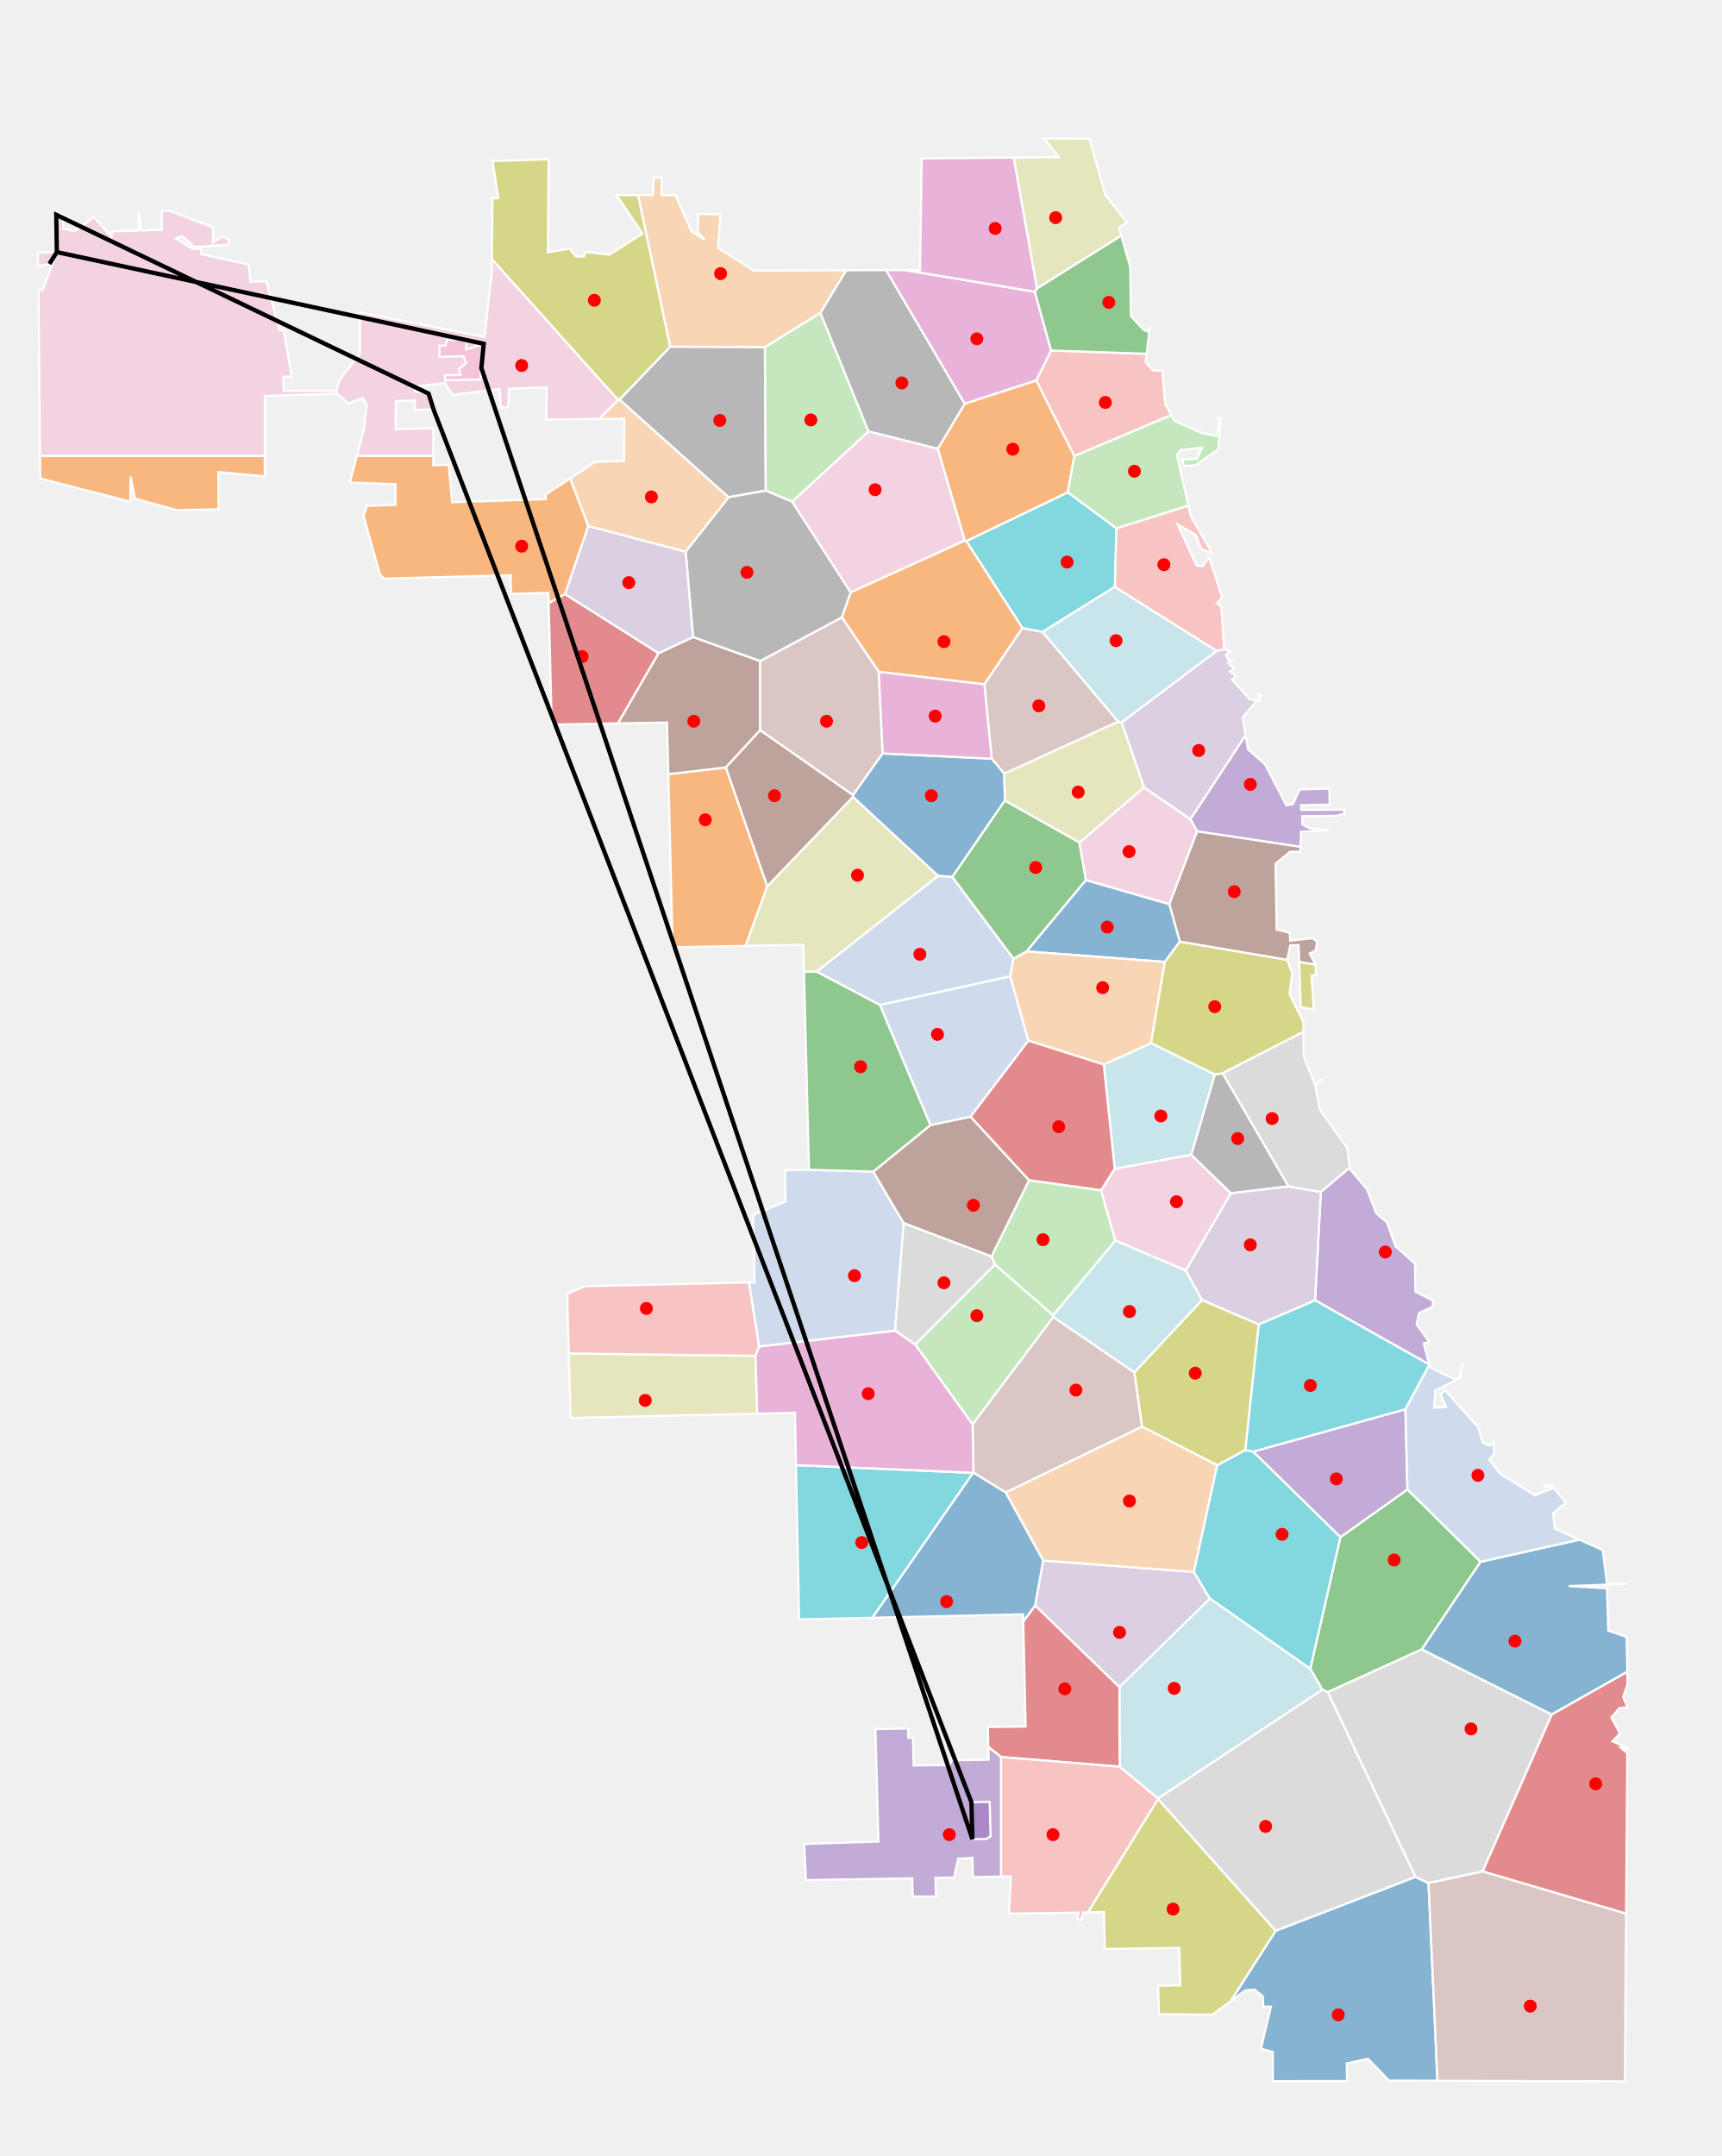
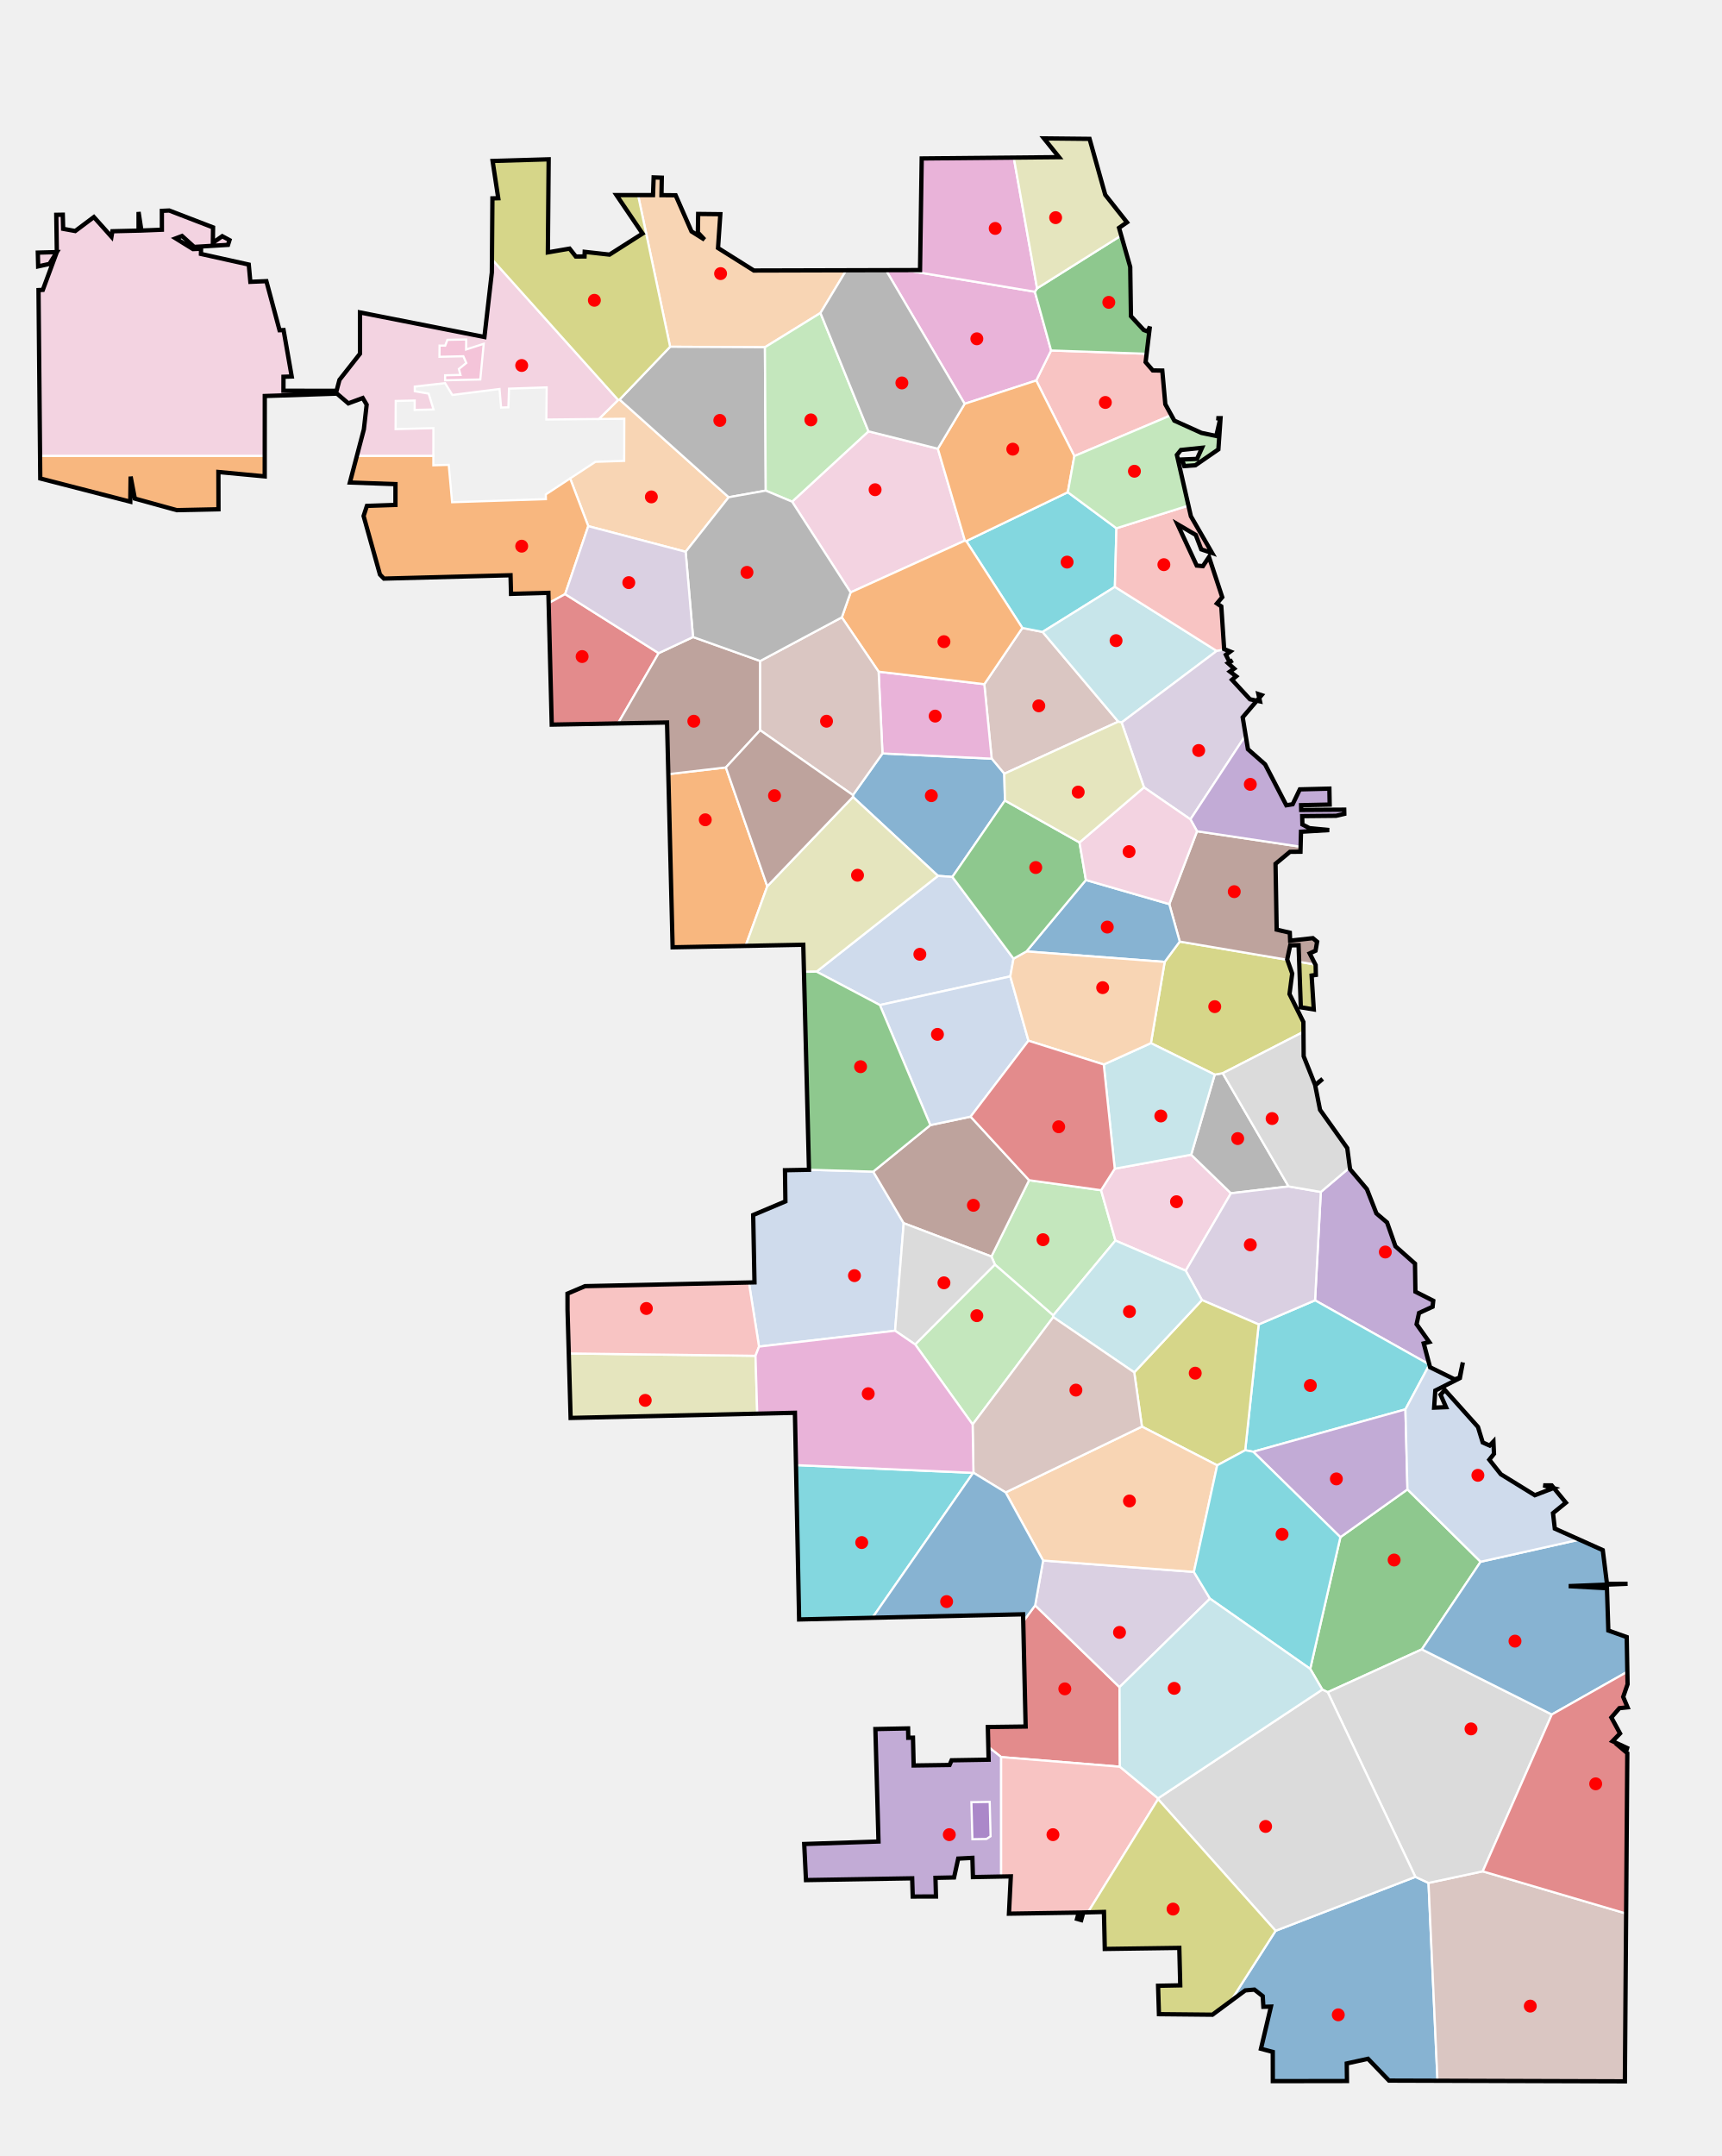
<svg xmlns="http://www.w3.org/2000/svg" viewBox="0 0 800 1002">
  <style>
    .voronoi-cell { cursor: pointer; transition: fill-opacity 0.2s; }
    .voronoi-cell:hover { fill-opacity: 0.9; stroke: #000; stroke-width: 1.5; }
    .lib-marker { pointer-events: none; }
    .city-outline { pointer-events: none; }
  </style>
  <g id="voronoi-cells">
    <path class="voronoi-cell" data-name="Altgeld" fill="#1f77b4" fill-opacity="0.5" stroke="white" stroke-width="1" d="M571.931,930.125 L592.911,897.339 L657.888,872.272 L663.973,875.096 L668.151,967.03 L645.621,966.959 L635.858,956.828 L625.98,958.996 L626.082,967.155 L591.617,967.207 L591.591,953.628 L586.104,952.171 L590.739,932.564 L587.228,932.665 L586.921,927.705 L583.048,924.669 L578.803,925.039 L571.931,930.125 Z">
      </path>
    <path class="voronoi-cell" data-name="Archer Heights" fill="#aec7e8" fill-opacity="0.5" stroke="white" stroke-width="1" d="M348.098,596.04 L350.691,595.982 L350.085,564.674 L365.058,558.345 L364.865,543.867 L376.025,543.657 L376.025,543.64 L405.887,544.515 L420.047,568.468 L416.034,618.457 L352.802,625.832 L348.098,596.04 Z">
      </path>
    <path class="voronoi-cell" data-name="Austin" fill="#ff7f0e" fill-opacity="0.5" stroke="white" stroke-width="1" d="M310.642,359.786 L337.388,356.671 L356.636,411.908 L346.553,439.596 L312.642,440.262 L310.642,359.786 Z">
      </path>
    <path class="voronoi-cell" data-name="Austin-Irving" fill="#ffbb78" fill-opacity="0.5" stroke="white" stroke-width="1" d="M265.01,222.357 L276.75,214.642 L290.124,214.197 L290.182,194.61 L278.366,194.732 L287.335,185.881 L287.982,185.694 L338.693,231.091 L318.695,256.435 L273.432,244.519 L265.01,222.357 Z">
      </path>
    <path class="voronoi-cell" data-name="Avalon" fill="#2ca02c" fill-opacity="0.5" stroke="white" stroke-width="1" d="M609.005,775.606 L623.021,714.402 L654.19,692.205 L688.189,725.832 L660.879,766.534 L617.138,786.448 L614.623,785.234 L609.005,775.606 Z">
      </path>
    <path class="voronoi-cell" data-name="Back of the Yards" fill="#98df8a" fill-opacity="0.5" stroke="white" stroke-width="1" d="M460.816,583.96 L478.332,548.503 L511.789,553.149 L518.446,576.542 L489.533,611.322 L462.462,587.741 L460.816,583.96 Z">
      </path>
    <path class="voronoi-cell" data-name="Beverly" fill="#d62728" fill-opacity="0.5" stroke="white" stroke-width="1" d="M459.149,802.636 L476.726,802.407 L475.607,753.595 L481.139,746.102 L520.352,784.089 L520.526,821.083 L465.333,816.594 L459.375,811.872 L459.149,802.636 Z">
      </path>
    <path class="voronoi-cell" data-name="Bezazian" fill="#ff9896" fill-opacity="0.5" stroke="white" stroke-width="1" d="M481.639,176.835 L488.549,162.884 L532.957,164.411 L532.489,168.294 L535.815,172.153 L540.241,172.225 L541.648,187.871 L544.427,192.926 L499.369,211.969 L481.639,176.835 Z">
      </path>
    <path class="voronoi-cell" data-name="Blackstone" fill="#9467bd" fill-opacity="0.5" stroke="white" stroke-width="1" d="M611.249,604.329 L613.929,553.975 L627.406,542.542 L627.52,543.396 L635.35,552.668 L639.762,563.934 L644.712,568.147 L648.609,579.215 L657.697,587.277 L657.889,600.319 L666.183,604.52 L665.878,607.308 L659.574,610.21 L658.439,615.429 L664.319,623.697 L661.762,624.347 L664.377,634.174 L611.249,604.329 Z">
      </path>
    <path class="voronoi-cell" data-name="Brainerd" fill="#c5b0d5" fill-opacity="0.5" stroke="white" stroke-width="1" d="M481.139,746.102 L484.852,725.258 L554.93,730.562 L562.413,742.97 L520.352,784.089 L481.139,746.102 Z">
      </path>
    <path class="voronoi-cell" data-name="Brighton Park" fill="#8c564b" fill-opacity="0.5" stroke="white" stroke-width="1" d="M405.887,544.515 L432.444,522.893 L451.133,518.962 L478.332,548.503 L460.816,583.96 L420.047,568.468 L405.887,544.515 Z">
      </path>
    <path class="voronoi-cell" data-name="Bucktown-Wicker Park" fill="#c49c94" fill-opacity="0.5" stroke="white" stroke-width="1" d="M457.522,317.971 L475.2,291.835 L484.601,293.686 L519.781,335.384 L466.793,359.592 L460.952,352.603 L457.522,317.971 Z">
      </path>
    <path class="voronoi-cell" data-name="Budlong Woods" fill="#e377c2" fill-opacity="0.5" stroke="white" stroke-width="1" d="M411.8,125.561 L420.601,125.537 L481.01,135.587 L488.549,162.884 L481.639,176.835 L448.374,187.673 L411.8,125.561 Z">
      </path>
    <path class="voronoi-cell" data-name="Canaryville" fill="#f7b6d2" fill-opacity="0.5" stroke="white" stroke-width="1" d="M511.789,553.149 L518.144,543.159 L553.675,536.659 L572.148,554.565 L551.135,590.543 L518.446,576.542 L511.789,553.149 Z">
      </path>
    <path class="voronoi-cell" data-name="Chicago Bee" fill="#7f7f7f" fill-opacity="0.5" stroke="white" stroke-width="1" d="M553.675,536.659 L564.613,499.424 L568.331,498.778 L598.923,551.384 L572.148,554.565 L553.675,536.659 Z">
      </path>
    <path class="voronoi-cell" data-name="Chicago Lawn" fill="#c7c7c7" fill-opacity="0.5" stroke="white" stroke-width="1" d="M416.034,618.457 L420.047,568.468 L460.816,583.96 L462.462,587.741 L425.398,624.854 L416.034,618.457 Z">
      </path>
    <path class="voronoi-cell" data-name="Chinatown" fill="#bcbd22" fill-opacity="0.5" stroke="white" stroke-width="1" d="M534.956,484.795 L541.355,447.039 L548.35,437.589 L598.356,446.073 L600.622,452.461 L599.373,461.98 L605.828,474.975 L605.864,479.533 L568.331,498.778 L564.613,499.424 L534.956,484.795 Z">
      </path>
    <path class="voronoi-cell" data-name="Chinatown" fill="#bcbd22" fill-opacity="0.5" stroke="white" stroke-width="1" d="M603.868,447.008 L611.409,448.287 L611.518,448.501 L611.618,453.094 L609.649,453.385 L610.648,469.13 L604.627,468.148 L603.868,447.008 Z">
      </path>
    <path class="voronoi-cell" data-name="Clearing" fill="#dbdb8d" fill-opacity="0.5" stroke="white" stroke-width="1" d="M264.373,629.024 L351.16,630.107 L351.965,656.998 L265.229,658.988 L264.373,629.024 Z">
      </path>
    <path class="voronoi-cell" data-name="Coleman" fill="#17becf" fill-opacity="0.5" stroke="white" stroke-width="1" d="M578.786,673.99 L585.042,615.519 L611.249,604.329 L664.377,634.174 L664.388,634.215 L653.245,654.997 L582.495,674.695 L578.786,673.99 Z">
      </path>
    <path class="voronoi-cell" data-name="Daley, Richard J.-Bridgeport" fill="#9edae5" fill-opacity="0.5" stroke="white" stroke-width="1" d="M513.032,494.728 L534.956,484.795 L564.613,499.424 L553.675,536.659 L518.144,543.159 L513.032,494.728 Z">
      </path>
    <path class="voronoi-cell" data-name="Daley, Richard M.-W Humboldt" fill="#1f77b4" fill-opacity="0.5" stroke="white" stroke-width="1" d="M396.444,369.512 L410.186,350.162 L460.952,352.603 L466.793,359.592 L467.098,372.039 L442.663,407.545 L435.98,407.062 L396.444,370.378 L396.444,369.512 Z">
      </path>
    <path class="voronoi-cell" data-name="Douglass" fill="#aec7e8" fill-opacity="0.5" stroke="white" stroke-width="1" d="M379.545,451.573 L435.98,407.062 L442.663,407.545 L471.091,445.525 L469.585,453.776 L408.974,467.094 L379.545,451.573 Z">
      </path>
    <path class="voronoi-cell" data-name="Dunning" fill="#ff7f0e" fill-opacity="0.5" stroke="white" stroke-width="1" d="M18.618,211.851 L123.05,211.851 L123.043,221.393 L101.513,219.365 L101.551,236.678 L82.175,237.097 L62.673,231.712 L60.712,221.491 L60.551,233.151 L18.716,222.362 L18.618,211.851 Z">
      </path>
    <path class="voronoi-cell" data-name="Dunning" fill="#ff7f0e" fill-opacity="0.5" stroke="white" stroke-width="1" d="M162.625,224.245 L165.886,211.851 L201.432,211.851 L201.424,216.241 L208.573,216.055 L210.146,233.409 L253.744,231.976 L253.694,229.792 L265.01,222.357 L273.432,244.519 L262.678,276.122 L255.014,280.319 L254.891,275.523 L237.528,275.997 L237.3,267.346 L178.452,268.905 L176.604,267.012 L169.003,239.802 L170.538,235.116 L183.8,234.661 L183.814,225.004 L162.625,224.245 Z">
      </path>
    <path class="voronoi-cell" data-name="Edgebrook" fill="#ffbb78" fill-opacity="0.5" stroke="white" stroke-width="1" d="M296.573,90.673 L303.527,90.677 L303.816,82.446 L307.605,82.58 L307.461,90.699 L314.045,90.757 L321.426,107.563 L327.476,111.353 L324.367,108.06 L324.512,99.433 L334.819,99.55 L333.742,115.26 L350.4,125.725 L393.322,125.61 L381.356,145.454 L355.542,161.383 L311.477,161.153 L296.573,90.673 Z">
      </path>
    <path class="voronoi-cell" data-name="Edgewater" fill="#2ca02c" fill-opacity="0.5" stroke="white" stroke-width="1" d="M481.01,135.587 L482.036,134.011 L521.158,109.452 L525.336,124.076 L525.675,146.945 L531.597,153.347 L533.522,154.066 L534.486,151.747 L532.957,164.411 L488.549,162.884 L481.01,135.587 Z">
      </path>
    <path class="voronoi-cell" data-name="Gage Park" fill="#98df8a" fill-opacity="0.5" stroke="white" stroke-width="1" d="M425.398,624.854 L462.462,587.741 L489.533,611.322 L489.555,612.133 L452.084,662.008 L425.398,624.854 Z">
      </path>
    <path class="voronoi-cell" data-name="Galewood-Mont Clare" fill="#d62728" fill-opacity="0.5" stroke="white" stroke-width="1" d="M255.014,280.319 L262.678,276.122 L306.145,303.564 L287.246,336.201 L256.453,336.769 L255.014,280.319 Z">
      </path>
    <path class="voronoi-cell" data-name="Garfield Ridge" fill="#ff9896" fill-opacity="0.5" stroke="white" stroke-width="1" d="M263.776,601.212 L271.926,597.745 L348.098,596.04 L352.802,625.832 L351.16,630.107 L264.373,629.024 L263.795,608.8 L263.776,601.212 Z">
      </path>
    <path class="voronoi-cell" data-name="Greater Grand Crossing" fill="#9467bd" fill-opacity="0.5" stroke="white" stroke-width="1" d="M582.495,674.695 L653.245,654.997 L654.19,692.205 L623.021,714.402 L582.495,674.695 Z">
      </path>
    <path class="voronoi-cell" data-name="Hall" fill="#c5b0d5" fill-opacity="0.5" stroke="white" stroke-width="1" d="M551.135,590.543 L572.148,554.565 L598.923,551.384 L613.929,553.975 L611.249,604.329 L585.042,615.519 L558.675,604.202 L551.135,590.543 Z">
      </path>
    <path class="voronoi-cell" data-name="Harold Washington Library Center" fill="#8c564b" fill-opacity="0.5" stroke="white" stroke-width="1" d="M543.498,420.192 L556.391,386.318 L604.531,393.527 L604.47,395.837 L599.58,395.889 L592.879,401.452 L593.401,432.056 L599.514,433.465 L599.666,437.175 L610.206,436.009 L612.207,437.667 L611.475,441.85 L608.748,443.089 L611.409,448.287 L603.868,447.008 L603.59,439.294 L599.7,439.347 L598.299,445.912 L598.356,446.073 L548.35,437.589 L543.498,420.192 Z">
      </path>
    <path class="voronoi-cell" data-name="Hegewisch" fill="#c49c94" fill-opacity="0.5" stroke="white" stroke-width="1" d="M663.973,875.096 L689.176,869.706 L755.834,889.322 L755.261,967.304 L668.151,967.03 L663.973,875.096 Z">
      </path>
    <path class="voronoi-cell" data-name="Humboldt Park" fill="#e377c2" fill-opacity="0.5" stroke="white" stroke-width="1" d="M408.39,312.163 L457.522,317.971 L460.952,352.603 L410.186,350.162 L408.39,312.163 Z">
      </path>
    <path class="voronoi-cell" data-name="Independence" fill="#f7b6d2" fill-opacity="0.5" stroke="white" stroke-width="1" d="M368.17,233.146 L403.684,200.455 L435.918,208.539 L448.494,251.242 L395.368,275.316 L368.17,233.146 Z">
      </path>
    <path class="voronoi-cell" data-name="Jefferson Park" fill="#7f7f7f" fill-opacity="0.5" stroke="white" stroke-width="1" d="M287.982,185.694 L311.477,161.153 L355.542,161.383 L355.918,228.012 L338.693,231.091 L287.982,185.694 Z">
      </path>
    <path class="voronoi-cell" data-name="Jeffery Manor" fill="#c7c7c7" fill-opacity="0.5" stroke="white" stroke-width="1" d="M617.138,786.448 L660.879,766.534 L721.285,796.807 L689.176,869.706 L663.973,875.096 L657.888,872.272 L617.138,786.448 Z">
      </path>
    <path class="voronoi-cell" data-name="Kelly" fill="#bcbd22" fill-opacity="0.5" stroke="white" stroke-width="1" d="M527.211,637.809 L558.675,604.202 L585.042,615.519 L578.786,673.99 L565.764,681.005 L530.787,663.001 L527.211,637.809 Z">
      </path>
    <path class="voronoi-cell" data-name="Legler Regional" fill="#dbdb8d" fill-opacity="0.5" stroke="white" stroke-width="1" d="M346.553,439.596 L356.636,411.908 L396.444,370.378 L435.98,407.062 L379.545,451.573 L373.686,451.667 L373.365,439.069 L346.553,439.596 Z">
      </path>
    <path class="voronoi-cell" data-name="Lincoln Belmont" fill="#17becf" fill-opacity="0.5" stroke="white" stroke-width="1" d="M449.124,251.468 L496.321,228.768 L518.922,245.514 L518.2,272.74 L484.601,293.686 L475.2,291.835 L449.124,251.468 Z">
      </path>
    <path class="voronoi-cell" data-name="Lincoln Park" fill="#9edae5" fill-opacity="0.5" stroke="white" stroke-width="1" d="M484.601,293.686 L518.2,272.74 L565.527,302.527 L521.328,335.77 L519.781,335.384 L484.601,293.686 Z">
      </path>
    <path class="voronoi-cell" data-name="Little Italy" fill="#1f77b4" fill-opacity="0.5" stroke="white" stroke-width="1" d="M477.11,442.171 L504.731,408.99 L543.498,420.192 L548.35,437.589 L541.355,447.039 L477.11,442.171 Z">
      </path>
    <path class="voronoi-cell" data-name="Little Village" fill="#aec7e8" fill-opacity="0.5" stroke="white" stroke-width="1" d="M408.974,467.094 L469.585,453.776 L478.033,483.661 L451.133,518.962 L432.444,522.893 L408.974,467.094 Z">
      </path>
    <path class="voronoi-cell" data-name="Logan Square" fill="#ff7f0e" fill-opacity="0.5" stroke="white" stroke-width="1" d="M391.286,286.919 L395.368,275.316 L448.494,251.242 L449.124,251.468 L475.2,291.835 L457.522,317.971 L408.39,312.163 L391.286,286.919 Z">
      </path>
    <path class="voronoi-cell" data-name="Lozano" fill="#ffbb78" fill-opacity="0.5" stroke="white" stroke-width="1" d="M469.585,453.776 L471.091,445.525 L477.11,442.171 L541.355,447.039 L534.956,484.795 L513.032,494.728 L478.033,483.661 L469.585,453.776 Z">
      </path>
    <path class="voronoi-cell" data-name="Manning" fill="#2ca02c" fill-opacity="0.5" stroke="white" stroke-width="1" d="M442.663,407.545 L467.098,372.039 L501.756,391.54 L504.731,408.99 L477.11,442.171 L471.091,445.525 L442.663,407.545 Z">
      </path>
    <path class="voronoi-cell" data-name="Mayfair" fill="#98df8a" fill-opacity="0.5" stroke="white" stroke-width="1" d="M355.542,161.383 L381.356,145.454 L403.684,200.455 L368.17,233.146 L355.918,228.012 L355.542,161.383 Z">
      </path>
    <path class="voronoi-cell" data-name="McKinley Park" fill="#d62728" fill-opacity="0.5" stroke="white" stroke-width="1" d="M451.133,518.962 L478.033,483.661 L513.032,494.728 L518.144,543.159 L511.789,553.149 L478.332,548.503 L451.133,518.962 Z">
      </path>
    <path class="voronoi-cell" data-name="Merlo" fill="#ff9896" fill-opacity="0.5" stroke="white" stroke-width="1" d="M518.2,272.74 L518.922,245.514 L552.398,234.96 L553.533,239.933 L563.41,257.02 L558.361,255.322 L555.799,248.608 L547.305,243.629 L556.239,262.843 L559.108,263.112 L561.949,258.861 L568.102,277.539 L565.651,280.455 L567.667,281.827 L568.999,301.68 L569.336,301.813 L565.527,302.527 L518.2,272.74 Z">
      </path>
    <path class="voronoi-cell" data-name="Mount Greenwood" fill="#9467bd" fill-opacity="0.5" stroke="white" stroke-width="1" d="M373.804,857.003 L408.327,855.837 L406.889,803.58 L422.084,803.276 L422.178,807.627 L424.359,807.585 L424.669,820.51 L441.362,820.273 L442.308,818.101 L459.521,817.815 L459.375,811.872 L465.333,816.594 L465.333,872.124 L452.221,872.376 L451.974,863.448 L445.381,863.788 L443.462,872.544 L434.814,872.725 L435.046,881.405 L424.247,881.415 L423.987,872.948 L374.624,873.774 L373.804,857.003 Z">
      </path>
    <path class="voronoi-cell" data-name="Mount Greenwood" fill="#9467bd" fill-opacity="0.5" stroke="white" stroke-width="1" d="M451.519,837.557 L451.977,854.765 L458.507,854.659 L460.429,853.41 L460.021,837.429 L451.519,837.557 Z">
      </path>
    <path class="voronoi-cell" data-name="Near North" fill="#c5b0d5" fill-opacity="0.5" stroke="white" stroke-width="1" d="M521.328,335.77 L565.527,302.527 L569.336,301.813 L571.847,302.809 L569.803,304.321 L571.492,307.678 L572.972,306.894 L570.784,308.185 L573.644,310.747 L571.69,312.119 L574.578,314.314 L572.64,315.939 L580.988,324.99 L584.188,325.656 L577.609,333.367 L578.978,341.692 L553.326,380.792 L531.735,365.927 L521.328,335.77 Z">
      </path>
    <path class="voronoi-cell" data-name="Near North" fill="#c5b0d5" fill-opacity="0.5" stroke="white" stroke-width="1" d="M584.188,325.656 L585.297,324.355 L585.649,325.959 L584.188,325.656 Z">
      </path>
    <path class="voronoi-cell" data-name="Near North" fill="#c5b0d5" fill-opacity="0.5" stroke="white" stroke-width="1" d="M584.908,322.583 L586.388,323.076 L585.297,324.355 L584.908,322.583 Z">
      </path>
    <path class="voronoi-cell" data-name="North Austin" fill="#8c564b" fill-opacity="0.5" stroke="white" stroke-width="1" d="M287.246,336.201 L306.145,303.564 L322.137,296.061 L353.333,307.204 L353.333,339.381 L337.388,356.671 L310.642,359.786 L310.046,335.781 L287.246,336.201 Z">
      </path>
    <path class="voronoi-cell" data-name="North Pulaski" fill="#c49c94" fill-opacity="0.5" stroke="white" stroke-width="1" d="M353.333,307.204 L391.286,286.919 L408.39,312.163 L410.186,350.162 L396.444,369.512 L353.333,339.381 L353.333,307.204 Z">
      </path>
    <path class="voronoi-cell" data-name="Northtown" fill="#e377c2" fill-opacity="0.5" stroke="white" stroke-width="1" d="M420.601,125.537 L427.638,125.518 L428.419,73.644 L471.196,73.237 L482.036,134.011 L481.01,135.587 L420.601,125.537 Z">
      </path>
    <path class="voronoi-cell" data-name="Oriole Park" fill="#f7b6d2" fill-opacity="0.5" stroke="white" stroke-width="1" d="M17.575,117.403 L26.411,117.165 L22.97,122.66 L17.742,123.802 L17.575,117.403 Z">
      </path>
    <path class="voronoi-cell" data-name="Oriole Park" fill="#f7b6d2" fill-opacity="0.5" stroke="white" stroke-width="1" d="M17.901,134.813 L19.909,134.715 L26.411,117.165 L26.155,99.839 L29.19,99.786 L29.36,106.346 L34.976,107.369 L43.637,100.88 L51.809,110.022 L52.244,107.473 L64.407,107.179 L64.408,98.519 L65.729,107.147 L75.247,106.764 L75.235,98.001 L78.666,97.837 L99.032,105.682 L98.94,112.826 L103.307,109.775 L106.672,111.588 L105.981,113.798 L90.247,114.755 L84.614,109.678 L81.667,110.792 L89.702,115.763 L93.438,115.597 L93.408,118.016 L115.626,122.952 L116.368,130.978 L123.814,130.666 L129.936,153.476 L131.81,153.398 L135.59,174.975 L131.764,175.103 L131.747,181.597 L156.429,181.64 L157.787,176.54 L167.329,164.379 L167.321,145.209 L225.163,156.61 L228.614,126.63 L228.662,120.471 L287.335,185.881 L278.366,194.732 L253.945,194.985 L254.104,180.03 L236.591,180.625 L236.309,189.295 L232.912,189.407 L232.181,180.783 L210.259,183.566 L206.886,178.051 L192.791,179.667 L192.799,181.82 L199.225,182.939 L201.511,190.302 L192.731,190.515 L192.755,186.145 L183.94,186.348 L183.875,199.429 L201.454,198.975 L201.432,211.851 L165.886,211.851 L169.125,199.545 L170.427,188.07 L168.607,184.993 L161.916,187.466 L156.618,182.935 L123.071,184.047 L123.05,211.851 L18.618,211.851 L17.901,134.813 Z">
      </path>
    <path class="voronoi-cell" data-name="Oriole Park" fill="#f7b6d2" fill-opacity="0.5" stroke="white" stroke-width="1" d="M204.266,165.819 L215.361,165.568 L216.743,168.691 L213.292,171.47 L214.037,174.255 L206.9,174.418 L206.894,176.737 L223.242,176.364 L223.756,171.054 L224.839,159.782 L216.647,162.423 L216.687,157.766 L207.947,157.944 L206.941,160.638 L204.317,160.619 L204.266,165.819 Z">
      </path>
    <path class="voronoi-cell" data-name="Portage-Cragin" fill="#7f7f7f" fill-opacity="0.5" stroke="white" stroke-width="1" d="M318.695,256.435 L338.693,231.091 L355.918,228.012 L368.17,233.146 L395.368,275.316 L391.286,286.919 L353.333,307.204 L322.137,296.061 L318.695,256.435 Z">
      </path>
    <path class="voronoi-cell" data-name="Pullman" fill="#c7c7c7" fill-opacity="0.5" stroke="white" stroke-width="1" d="M538.267,835.787 L614.623,785.234 L617.138,786.448 L657.888,872.272 L592.911,897.339 L538.281,836.148 L538.267,835.787 Z">
      </path>
    <path class="voronoi-cell" data-name="Roden" fill="#bcbd22" fill-opacity="0.5" stroke="white" stroke-width="1" d="M228.662,120.471 L228.883,92.191 L231.593,92.123 L228.96,74.81 L255.027,74.042 L254.651,117.288 L264.75,115.546 L267.636,119.214 L271.697,119.187 L271.779,117.044 L283.292,118.333 L298.661,108.555 L286.539,90.668 L296.573,90.673 L311.477,161.153 L287.982,185.694 L287.335,185.881 L228.662,120.471 Z">
      </path>
    <path class="voronoi-cell" data-name="Rogers Park" fill="#dbdb8d" fill-opacity="0.5" stroke="white" stroke-width="1" d="M471.196,73.237 L492.235,73.037 L485.234,64.322 L506.442,64.539 L513.731,90.548 L523.825,103.327 L520.14,105.887 L521.158,109.452 L482.036,134.011 L471.196,73.237 Z">
      </path>
    <path class="voronoi-cell" data-name="Scottsdale" fill="#17becf" fill-opacity="0.5" stroke="white" stroke-width="1" d="M369.978,680.914 L452.324,684.511 L405.51,751.853 L371.436,752.637 L369.978,680.914 Z">
      </path>
    <path class="voronoi-cell" data-name="Sherman Park" fill="#9edae5" fill-opacity="0.5" stroke="white" stroke-width="1" d="M489.533,611.322 L518.446,576.542 L551.135,590.543 L558.675,604.202 L527.211,637.809 L489.555,612.133 L489.533,611.322 Z">
      </path>
    <path class="voronoi-cell" data-name="South Chicago" fill="#1f77b4" fill-opacity="0.5" stroke="white" stroke-width="1" d="M660.879,766.534 L688.189,725.832 L734.125,715.552 L744.981,720.424 L746.939,736.097 L756.511,736.068 L729.146,737.155 L746.922,738.123 L747.565,757.781 L756.109,760.82 L756.399,776.947 L721.285,796.807 L660.879,766.534 Z">
      </path>
    <path class="voronoi-cell" data-name="South Shore" fill="#aec7e8" fill-opacity="0.5" stroke="white" stroke-width="1" d="M653.245,654.997 L664.388,634.215 L664.712,635.432 L676.118,641.049 L678.406,640.306 L679.943,633.177 L678.568,640.472 L667.138,646.264 L666.59,654.198 L672.114,653.977 L669.581,648.185 L671.577,645.985 L686.967,663.167 L689.177,670.384 L692.397,671.824 L694.159,669.958 L694.414,675.675 L692.246,678.396 L697.596,685.153 L713.406,694.896 L722.039,691.591 L717.347,690.315 L721.233,690.335 L727.828,698.372 L721.847,703.226 L722.683,710.417 L734.125,715.552 L688.189,725.832 L654.19,692.205 L653.245,654.997 Z">
      </path>
    <path class="voronoi-cell" data-name="Sulzer Regional" fill="#ff7f0e" fill-opacity="0.5" stroke="white" stroke-width="1" d="M435.918,208.539 L448.374,187.673 L481.639,176.835 L499.369,211.969 L496.321,228.768 L449.124,251.468 L448.494,251.242 L435.918,208.539 Z">
      </path>
    <path class="voronoi-cell" data-name="Thurgood Marshall" fill="#ffbb78" fill-opacity="0.5" stroke="white" stroke-width="1" d="M467.432,693.6 L530.787,663.001 L565.764,681.005 L554.93,730.562 L484.852,725.258 L467.432,693.6 Z">
      </path>
    <path class="voronoi-cell" data-name="Toman" fill="#2ca02c" fill-opacity="0.5" stroke="white" stroke-width="1" d="M373.686,451.667 L379.545,451.573 L408.974,467.094 L432.444,522.893 L405.887,544.515 L376.025,543.64 L373.686,451.667 Z">
      </path>
    <path class="voronoi-cell" data-name="Uptown" fill="#98df8a" fill-opacity="0.5" stroke="white" stroke-width="1" d="M496.321,228.768 L499.369,211.969 L544.427,192.926 L545.84,195.496 L558.452,201.192 L565.343,202.623 L567.179,194.625 L565.388,194.337 L567.321,194.34 L566.304,208.862 L555.631,216.228 L550.456,216.607 L549.427,213.546 L556.389,213.278 L558.709,208.11 L548.889,209.136 L547.029,211.443 L552.398,234.96 L518.922,245.514 L496.321,228.768 Z">
      </path>
    <path class="voronoi-cell" data-name="Vodak-East Side" fill="#d62728" fill-opacity="0.5" stroke="white" stroke-width="1" d="M689.176,869.706 L721.285,796.807 L756.399,776.947 L756.504,782.758 L754.474,788.632 L756.501,793.481 L752.702,793.879 L748.97,798.205 L753.008,805.624 L749.497,809.227 L757.09,812.752 L753.386,812.242 L756.381,814.764 L755.834,889.322 L689.176,869.706 Z">
      </path>
    <path class="voronoi-cell" data-name="Walker" fill="#ff9896" fill-opacity="0.5" stroke="white" stroke-width="1" d="M465.333,816.594 L520.526,821.083 L538.267,835.787 L538.281,836.148 L505.671,888.77 L503.517,888.827 L502.55,892.345 L500.615,891.808 L501.421,888.876 L468.969,889.375 L469.828,872.038 L465.333,872.124 L465.333,816.594 Z">
      </path>
    <path class="voronoi-cell" data-name="Water Works" fill="#9467bd" fill-opacity="0.5" stroke="white" stroke-width="1" d="M553.326,380.792 L578.978,341.692 L580.049,348.197 L588.027,355.236 L597.891,374.249 L600.835,373.777 L604.17,366.857 L617.909,366.514 L618.041,373.926 L604.76,374.209 L604.807,376.417 L624.801,376.288 L624.846,378.254 L621.004,379.143 L605.27,379.298 L605.359,383.17 L608.617,384.877 L617.834,385.771 L604.717,386.556 L604.531,393.527 L556.391,386.318 L553.326,380.792 Z">
      </path>
    <path class="voronoi-cell" data-name="West Belmont" fill="#c5b0d5" fill-opacity="0.5" stroke="white" stroke-width="1" d="M262.678,276.122 L273.432,244.519 L318.695,256.435 L322.137,296.061 L306.145,303.564 L262.678,276.122 Z">
      </path>
    <path class="voronoi-cell" data-name="West Chicago Avenue" fill="#8c564b" fill-opacity="0.5" stroke="white" stroke-width="1" d="M337.388,356.671 L353.333,339.381 L396.444,369.512 L396.444,370.378 L356.636,411.908 L337.388,356.671 Z">
      </path>
    <path class="voronoi-cell" data-name="West Englewood" fill="#c49c94" fill-opacity="0.5" stroke="white" stroke-width="1" d="M452.084,662.008 L489.555,612.133 L527.211,637.809 L530.787,663.001 L467.432,693.6 L452.472,684.455 L452.084,662.008 Z">
      </path>
    <path class="voronoi-cell" data-name="West Lawn (Closed)" fill="#e377c2" fill-opacity="0.5" stroke="white" stroke-width="1" d="M351.16,630.107 L352.802,625.832 L416.034,618.457 L425.398,624.854 L452.084,662.008 L452.472,684.455 L452.324,684.511 L369.978,680.914 L369.484,656.596 L351.965,656.998 L351.16,630.107 Z">
      </path>
    <path class="voronoi-cell" data-name="West Loop" fill="#f7b6d2" fill-opacity="0.5" stroke="white" stroke-width="1" d="M501.756,391.54 L531.735,365.927 L553.326,380.792 L556.391,386.318 L543.498,420.192 L504.731,408.99 L501.756,391.54 Z">
      </path>
    <path class="voronoi-cell" data-name="Albany Park" fill="#7f7f7f" fill-opacity="0.5" stroke="white" stroke-width="1" d="M381.356,145.454 L393.322,125.61 L411.8,125.561 L448.374,187.673 L435.918,208.539 L403.684,200.455 L381.356,145.454 Z">
      </path>
    <path class="voronoi-cell" data-name="King" fill="#c7c7c7" fill-opacity="0.5" stroke="white" stroke-width="1" d="M568.331,498.778 L605.864,479.533 L605.955,490.888 L611.278,504.256 L614.782,501.409 L611.316,504.456 L613.567,515.802 L626.214,533.58 L627.406,542.542 L613.929,553.975 L598.923,551.384 L568.331,498.778 Z">
      </path>
    <path class="voronoi-cell" data-name="West Pullman" fill="#bcbd22" fill-opacity="0.5" stroke="white" stroke-width="1" d="M505.671,888.77 L538.281,836.148 L592.911,897.339 L571.931,930.125 L563.548,936.328 L538.687,936.082 L538.281,922.891 L548.585,922.687 L548.151,905.284 L513.511,905.772 L513.129,888.573 L505.671,888.77 Z">
      </path>
    <path class="voronoi-cell" data-name="West Town" fill="#dbdb8d" fill-opacity="0.5" stroke="white" stroke-width="1" d="M466.793,359.592 L519.781,335.384 L521.328,335.77 L531.735,365.927 L501.756,391.54 L467.098,372.039 L466.793,359.592 Z">
      </path>
    <path class="voronoi-cell" data-name="Whitney M. Young, Jr." fill="#17becf" fill-opacity="0.5" stroke="white" stroke-width="1" d="M554.93,730.562 L565.764,681.005 L578.786,673.99 L582.495,674.695 L623.021,714.402 L609.005,775.606 L562.413,742.97 L554.93,730.562 Z">
      </path>
    <path class="voronoi-cell" data-name="Woodson Regional" fill="#9edae5" fill-opacity="0.5" stroke="white" stroke-width="1" d="M520.352,784.089 L562.413,742.97 L609.005,775.606 L614.623,785.234 L538.267,835.787 L520.526,821.083 L520.352,784.089 Z">
      </path>
    <path class="voronoi-cell" data-name="Wrightwood-Ashburn" fill="#1f77b4" fill-opacity="0.5" stroke="white" stroke-width="1" d="M405.51,751.853 L452.324,684.511 L452.472,684.455 L467.432,693.6 L484.852,725.258 L481.139,746.102 L475.607,753.595 L475.531,750.242 L405.51,751.853 Z">
      </path>
  </g>
  <g id="library-points">
    <circle class="lib-marker" cx="622.044" cy="936.393" r="3" fill="red" />
    <circle class="lib-marker" cx="397.156" cy="592.85" r="3" fill="red" />
    <circle class="lib-marker" cx="327.822" cy="380.999" r="3" fill="red" />
    <circle class="lib-marker" cx="302.756" cy="230.937" r="3" fill="red" />
    <circle class="lib-marker" cx="648" cy="725.019" r="3" fill="red" />
    <circle class="lib-marker" cx="484.8" cy="576.15" r="3" fill="red" />
    <circle class="lib-marker" cx="494.933" cy="784.9" r="3" fill="red" />
    <circle class="lib-marker" cx="513.778" cy="187.04" r="3" fill="red" />
    <circle class="lib-marker" cx="643.911" cy="581.876" r="3" fill="red" />
    <circle class="lib-marker" cx="520.356" cy="758.657" r="3" fill="red" />
    <circle class="lib-marker" cx="452.444" cy="560.166" r="3" fill="red" />
    <circle class="lib-marker" cx="482.844" cy="328.036" r="3" fill="red" />
    <circle class="lib-marker" cx="454.044" cy="157.457" r="3" fill="red" />
    <circle class="lib-marker" cx="546.844" cy="558.496" r="3" fill="red" />
    <circle class="lib-marker" cx="575.289" cy="529.151" r="3" fill="red" />
    <circle class="lib-marker" cx="438.756" cy="596.19" r="3" fill="red" />
    <circle class="lib-marker" cx="564.622" cy="467.839" r="3" fill="red" />
    <circle class="lib-marker" cx="299.911" cy="650.823" r="3" fill="red" />
    <circle class="lib-marker" cx="609.067" cy="643.904" r="3" fill="red" />
    <circle class="lib-marker" cx="539.556" cy="518.654" r="3" fill="red" />
    <circle class="lib-marker" cx="432.889" cy="369.786" r="3" fill="red" />
    <circle class="lib-marker" cx="427.556" cy="443.504" r="3" fill="red" />
    <circle class="lib-marker" cx="242.489" cy="253.84" r="3" fill="red" />
    <circle class="lib-marker" cx="334.933" cy="127.159" r="3" fill="red" />
    <circle class="lib-marker" cx="515.378" cy="140.519" r="3" fill="red" />
    <circle class="lib-marker" cx="454.044" cy="611.459" r="3" fill="red" />
    <circle class="lib-marker" cx="270.578" cy="305.133" r="3" fill="red" />
    <circle class="lib-marker" cx="300.444" cy="608.119" r="3" fill="red" />
    <circle class="lib-marker" cx="621.156" cy="687.324" r="3" fill="red" />
    <circle class="lib-marker" cx="581.156" cy="578.536" r="3" fill="red" />
    <circle class="lib-marker" cx="573.689" cy="414.399" r="3" fill="red" />
    <circle class="lib-marker" cx="711.289" cy="932.337" r="3" fill="red" />
    <circle class="lib-marker" cx="434.667" cy="332.807" r="3" fill="red" />
    <circle class="lib-marker" cx="406.756" cy="227.597" r="3" fill="red" />
    <circle class="lib-marker" cx="334.578" cy="195.39" r="3" fill="red" />
    <circle class="lib-marker" cx="683.733" cy="803.509" r="3" fill="red" />
    <circle class="lib-marker" cx="555.556" cy="638.179" r="3" fill="red" />
    <circle class="lib-marker" cx="398.578" cy="406.764" r="3" fill="red" />
    <circle class="lib-marker" cx="496" cy="261.236" r="3" fill="red" />
    <circle class="lib-marker" cx="518.756" cy="297.737" r="3" fill="red" />
    <circle class="lib-marker" cx="514.667" cy="430.86" r="3" fill="red" />
    <circle class="lib-marker" cx="435.733" cy="480.721" r="3" fill="red" />
    <circle class="lib-marker" cx="438.756" cy="298.214" r="3" fill="red" />
    <circle class="lib-marker" cx="512.533" cy="459.011" r="3" fill="red" />
    <circle class="lib-marker" cx="481.422" cy="403.186" r="3" fill="red" />
    <circle class="lib-marker" cx="376.889" cy="195.151" r="3" fill="red" />
    <circle class="lib-marker" cx="492.089" cy="523.664" r="3" fill="red" />
    <circle class="lib-marker" cx="540.978" cy="262.429" r="3" fill="red" />
    <circle class="lib-marker" cx="441.244" cy="852.654" r="3" fill="red" />
    <circle class="lib-marker" cx="557.156" cy="348.791" r="3" fill="red" />
    <circle class="lib-marker" cx="322.489" cy="335.193" r="3" fill="red" />
    <circle class="lib-marker" cx="384.178" cy="335.193" r="3" fill="red" />
    <circle class="lib-marker" cx="462.578" cy="106.164" r="3" fill="red" />
    <circle class="lib-marker" cx="242.489" cy="169.863" r="3" fill="red" />
    <circle class="lib-marker" cx="347.2" cy="266.007" r="3" fill="red" />
    <circle class="lib-marker" cx="588.267" cy="848.837" r="3" fill="red" />
    <circle class="lib-marker" cx="276.267" cy="139.564" r="3" fill="red" />
    <circle class="lib-marker" cx="490.667" cy="101.154" r="3" fill="red" />
    <circle class="lib-marker" cx="400.533" cy="716.907" r="3" fill="red" />
    <circle class="lib-marker" cx="524.978" cy="609.55" r="3" fill="red" />
    <circle class="lib-marker" cx="704.178" cy="762.713" r="3" fill="red" />
    <circle class="lib-marker" cx="686.933" cy="685.654" r="3" fill="red" />
    <circle class="lib-marker" cx="470.756" cy="208.75" r="3" fill="red" />
    <circle class="lib-marker" cx="524.978" cy="697.583" r="3" fill="red" />
    <circle class="lib-marker" cx="400" cy="495.751" r="3" fill="red" />
    <circle class="lib-marker" cx="527.289" cy="219.009" r="3" fill="red" />
    <circle class="lib-marker" cx="741.689" cy="829.036" r="3" fill="red" />
    <circle class="lib-marker" cx="489.422" cy="852.654" r="3" fill="red" />
    <circle class="lib-marker" cx="581.156" cy="364.537" r="3" fill="red" />
    <circle class="lib-marker" cx="292.267" cy="270.779" r="3" fill="red" />
    <circle class="lib-marker" cx="360" cy="369.786" r="3" fill="red" />
    <circle class="lib-marker" cx="500.089" cy="646.051" r="3" fill="red" />
    <circle class="lib-marker" cx="403.556" cy="647.721" r="3" fill="red" />
    <circle class="lib-marker" cx="524.8" cy="395.79" r="3" fill="red" />
    <circle class="lib-marker" cx="419.2" cy="177.974" r="3" fill="red" />
    <circle class="lib-marker" cx="591.289" cy="519.847" r="3" fill="red" />
    <circle class="lib-marker" cx="545.244" cy="887.247" r="3" fill="red" />
    <circle class="lib-marker" cx="501.156" cy="368.116" r="3" fill="red" />
    <circle class="lib-marker" cx="595.911" cy="713.09" r="3" fill="red" />
    <circle class="lib-marker" cx="545.778" cy="784.661" r="3" fill="red" />
    <circle class="lib-marker" cx="440" cy="744.343" r="3" fill="red" />
  </g>
-   <path id="city-outline" class="city-outline" fill="none" stroke="black" stroke-width="2" d="M26.411,117.165,22.97,122.66 Z M26.411,117.165,26.155,99.839 L199.225,182.939,201.511,190.302 L451.519,837.557,451.977,854.765 L223.756,171.054,224.839,159.782 Z" />
+   <path id="city-outline" class="city-outline" fill="none" stroke="black" stroke-width="2" vector-effect="non-scaling-stroke" d="M26.411,117.165 L22.97,122.66 L17.742,123.802 L17.575,117.403 L26.411,117.165 Z M26.411,117.165 L26.155,99.839 L29.19,99.786 L29.36,106.346 L34.976,107.369 L43.637,100.88 L51.809,110.022 L52.244,107.473 L64.407,107.179 L64.408,98.519 L65.729,107.147 L75.247,106.764 L75.235,98.001 L78.666,97.837 L99.032,105.682 L98.94,112.826 L103.307,109.775 L106.672,111.588 L105.981,113.798 L90.247,114.755 L84.614,109.678 L81.667,110.792 L89.702,115.763 L93.438,115.597 L93.408,118.016 L115.626,122.952 L116.368,130.978 L123.814,130.666 L129.936,153.476 L131.81,153.398 L135.59,174.975 L131.764,175.103 L131.747,181.597 L156.429,181.64 L157.787,176.54 L167.329,164.379 L167.321,145.209 L225.163,156.61 L228.614,126.63 L228.883,92.191 L231.593,92.123 L228.96,74.81 L255.027,74.042 L254.651,117.288 L264.75,115.546 L267.636,119.214 L271.697,119.187 L271.779,117.044 L283.292,118.333 L298.661,108.555 L286.539,90.668 L303.527,90.677 L303.816,82.446 L307.605,82.58 L307.461,90.699 L314.045,90.757 L321.426,107.563 L327.476,111.353 L324.367,108.06 L324.512,99.433 L334.819,99.55 L333.742,115.26 L350.4,125.725 L427.638,125.518 L428.419,73.644 L492.235,73.037 L485.234,64.322 L506.442,64.539 L513.731,90.548 L523.825,103.327 L520.14,105.887 L525.336,124.076 L525.675,146.945 L531.597,153.347 L533.522,154.066 L534.486,151.747 L532.489,168.294 L535.815,172.153 L540.241,172.225 L541.648,187.871 L545.84,195.496 L558.452,201.192 L565.343,202.623 L567.179,194.625 L565.388,194.337 L567.321,194.34 L566.304,208.862 L555.631,216.228 L550.456,216.607 L549.427,213.546 L556.389,213.278 L558.709,208.11 L548.889,209.136 L547.029,211.443 L553.533,239.933 L563.41,257.02 L558.361,255.322 L555.799,248.608 L547.305,243.629 L556.239,262.843 L559.108,263.112 L561.949,258.861 L568.102,277.539 L565.651,280.455 L567.667,281.827 L568.999,301.68 L571.847,302.809 L569.803,304.321 L571.492,307.678 L572.972,306.894 L570.784,308.185 L573.644,310.747 L571.69,312.119 L574.578,314.314 L572.64,315.939 L580.988,324.99 L585.649,325.959 L584.908,322.583 L586.388,323.076 L577.609,333.367 L580.049,348.197 L588.027,355.236 L597.891,374.249 L600.835,373.777 L604.17,366.857 L617.909,366.514 L618.041,373.926 L604.76,374.209 L604.807,376.417 L624.801,376.288 L624.846,378.254 L621.004,379.143 L605.27,379.298 L605.359,383.17 L608.617,384.877 L617.834,385.771 L604.717,386.556 L604.47,395.837 L599.58,395.889 L592.879,401.452 L593.401,432.056 L599.514,433.465 L599.666,437.175 L610.206,436.009 L612.207,437.667 L611.475,441.85 L608.748,443.089 L611.518,448.501 L611.618,453.094 L609.649,453.385 L610.648,469.13 L604.627,468.148 L603.59,439.294 L599.7,439.347 L598.299,445.912 L600.622,452.461 L599.373,461.98 L605.828,474.975 L605.955,490.888 L611.278,504.256 L614.782,501.409 L611.316,504.456 L613.567,515.802 L626.214,533.58 L627.52,543.396 L635.35,552.668 L639.762,563.934 L644.712,568.147 L648.609,579.215 L657.697,587.277 L657.889,600.319 L666.183,604.52 L665.878,607.308 L659.574,610.21 L658.439,615.429 L664.319,623.697 L661.762,624.347 L664.712,635.432 L676.118,641.049 L678.406,640.306 L679.943,633.177 L678.568,640.472 L667.138,646.264 L666.59,654.198 L672.114,653.977 L669.581,648.185 L671.577,645.985 L686.967,663.167 L689.177,670.384 L692.397,671.824 L694.159,669.958 L694.414,675.675 L692.246,678.396 L697.596,685.153 L713.406,694.896 L722.039,691.591 L717.347,690.315 L721.233,690.335 L727.828,698.372 L721.847,703.226 L722.683,710.417 L744.981,720.424 L746.939,736.097 L756.511,736.068 L729.146,737.155 L746.922,738.123 L747.565,757.781 L756.109,760.82 L756.504,782.758 L754.474,788.632 L756.501,793.481 L752.702,793.879 L748.97,798.205 L753.008,805.624 L749.497,809.227 L757.09,812.752 L753.386,812.242 L756.381,814.764 L755.261,967.304 L645.621,966.959 L635.858,956.828 L625.98,958.996 L626.082,967.155 L591.617,967.207 L591.591,953.628 L586.104,952.171 L590.739,932.564 L587.228,932.665 L586.921,927.705 L583.048,924.669 L578.803,925.039 L563.548,936.328 L538.687,936.082 L538.281,922.891 L548.585,922.687 L548.151,905.284 L513.511,905.772 L513.129,888.573 L503.517,888.827 L502.55,892.345 L500.615,891.808 L501.421,888.876 L468.969,889.375 L469.828,872.038 L452.221,872.376 L451.974,863.448 L445.381,863.788 L443.462,872.544 L434.814,872.725 L435.046,881.405 L424.247,881.415 L423.987,872.948 L374.624,873.774 L373.804,857.003 L408.327,855.837 L406.889,803.58 L422.084,803.276 L422.178,807.627 L424.359,807.585 L424.669,820.51 L441.362,820.273 L442.308,818.101 L459.521,817.815 L459.149,802.636 L476.726,802.407 L475.531,750.242 L371.436,752.637 L369.484,656.596 L265.229,658.988 L263.795,608.8 L263.776,601.212 L271.926,597.745 L350.691,595.982 L350.085,564.674 L365.058,558.345 L364.865,543.867 L376.025,543.657 L373.365,439.069 L312.642,440.262 L310.046,335.781 L256.453,336.769 L254.891,275.523 L237.528,275.997 L237.3,267.346 L178.452,268.905 L176.604,267.012 L169.003,239.802 L170.538,235.116 L183.8,234.661 L183.814,225.004 L162.625,224.245 L169.125,199.545 L170.427,188.07 L168.607,184.993 L161.916,187.466 L156.618,182.935 L123.071,184.047 L123.043,221.393 L101.513,219.365 L101.551,236.678 L82.175,237.097 L62.673,231.712 L60.712,221.491 L60.551,233.151 L18.716,222.362 L17.901,134.813 L19.909,134.715 L26.411,117.165 Z" />
</svg>
